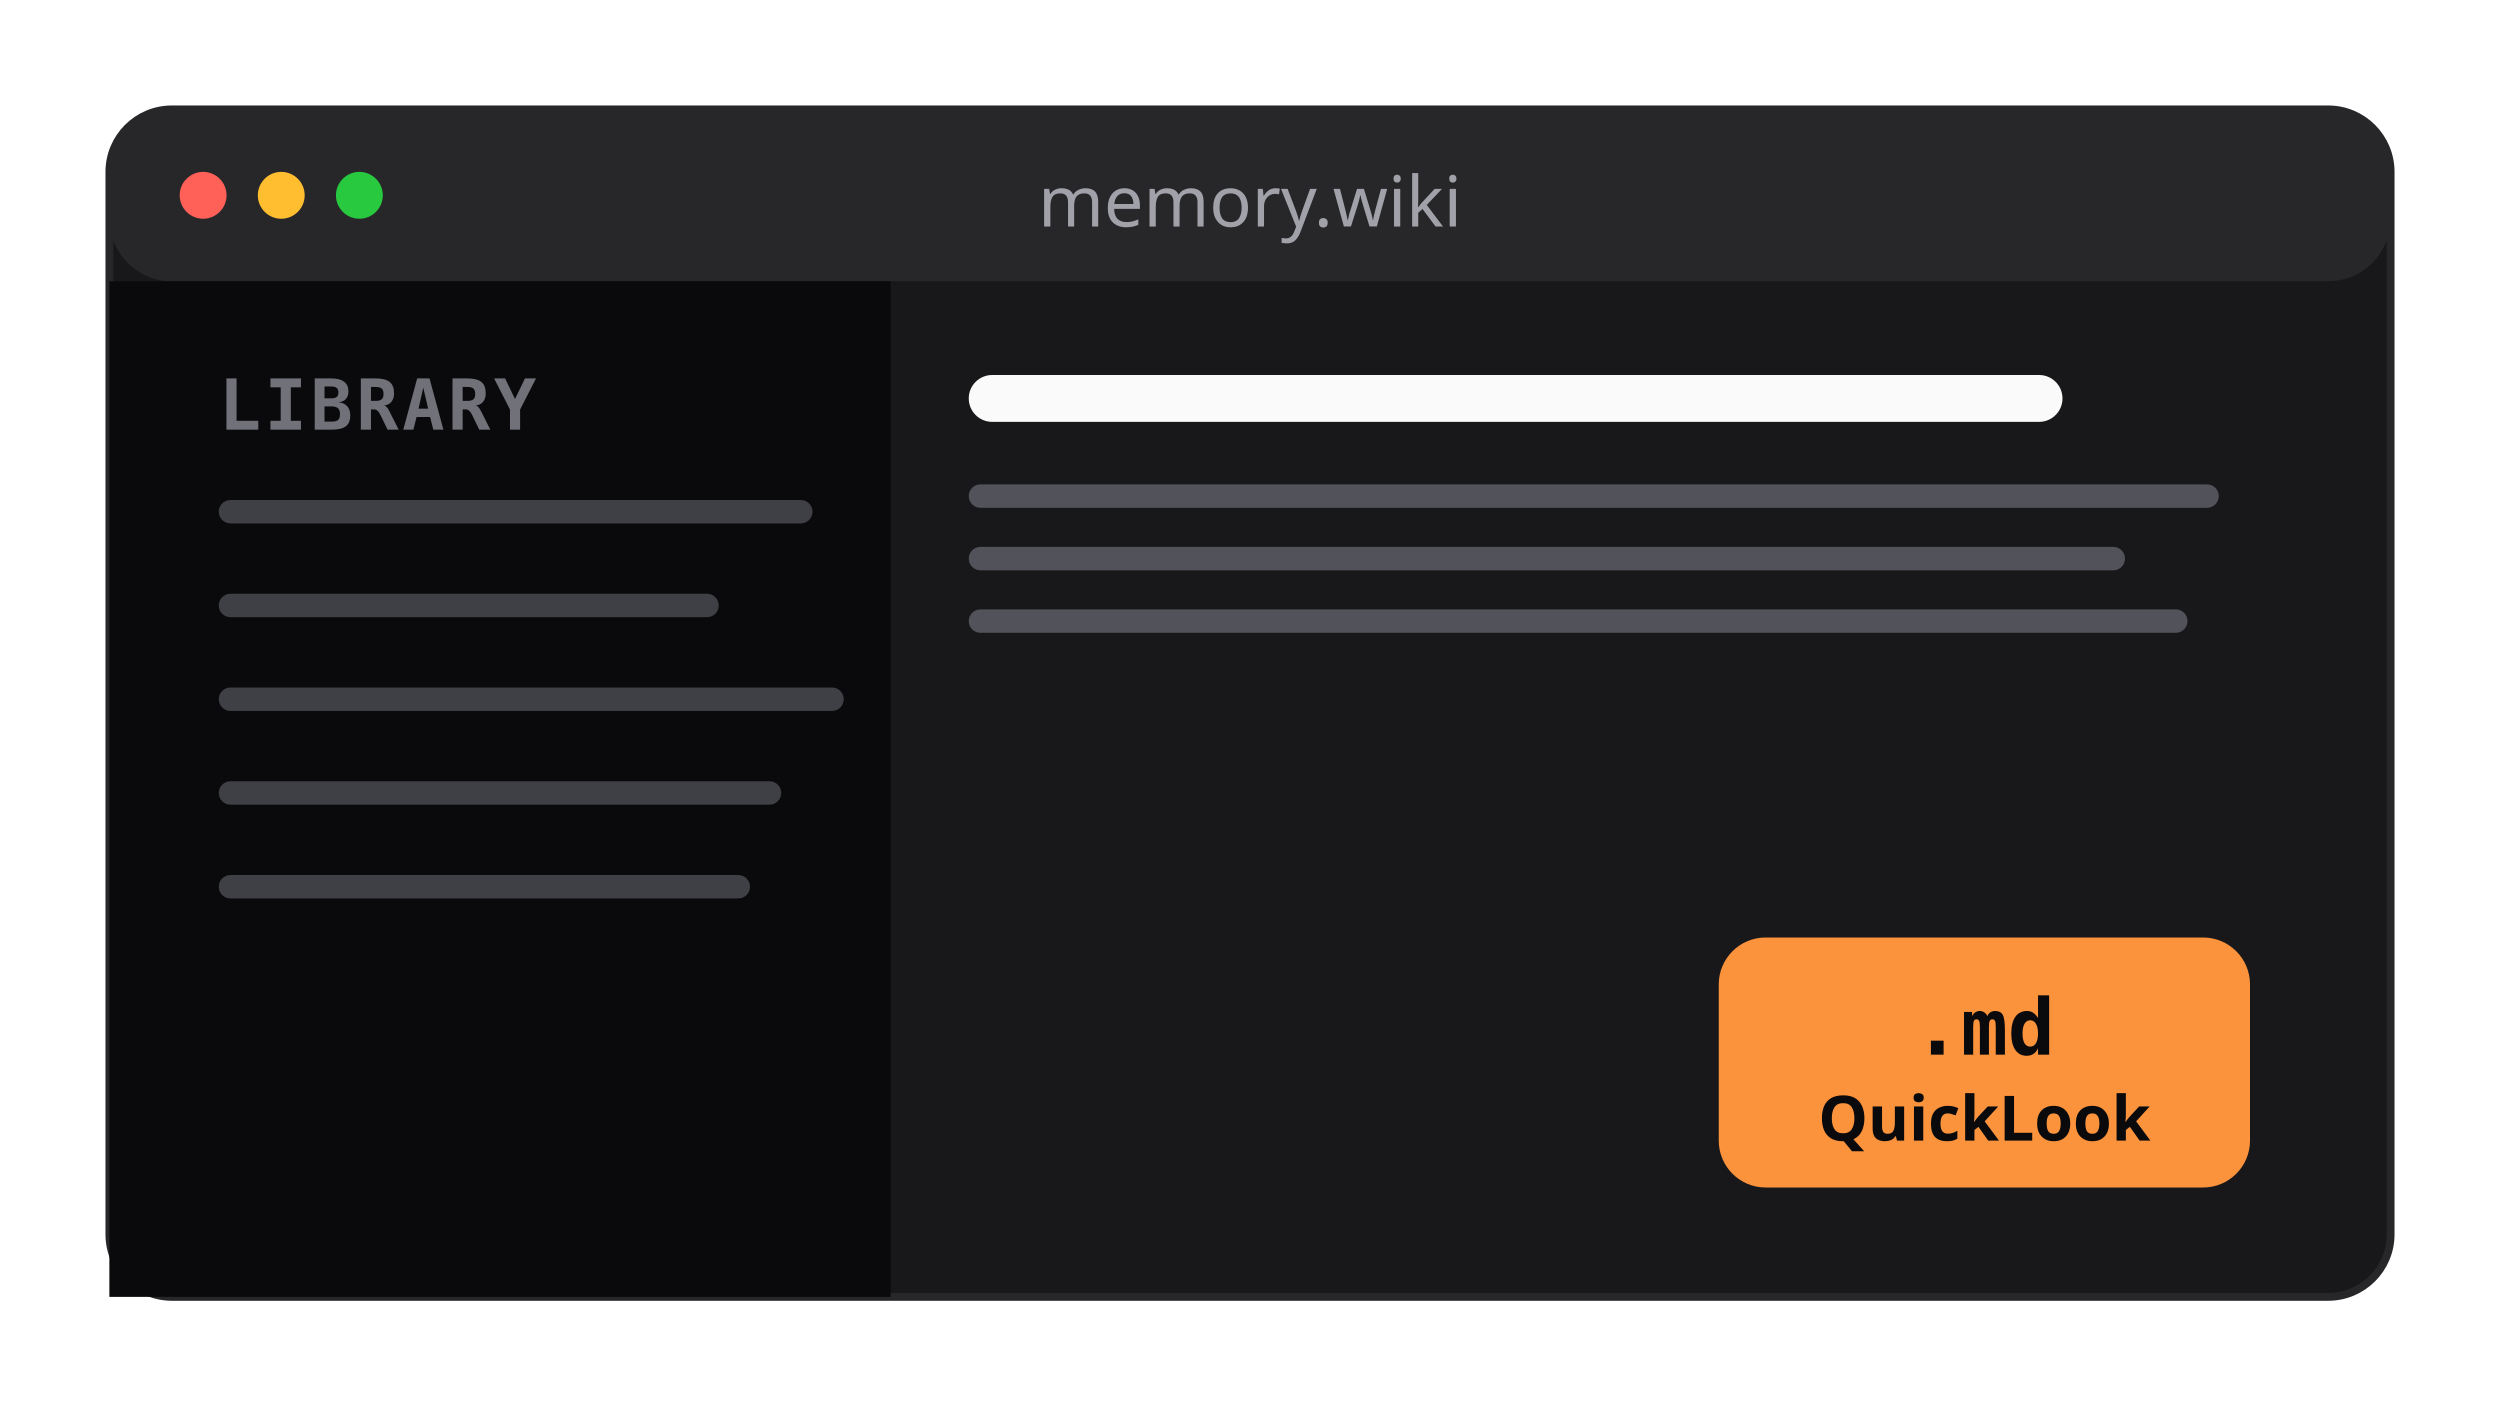
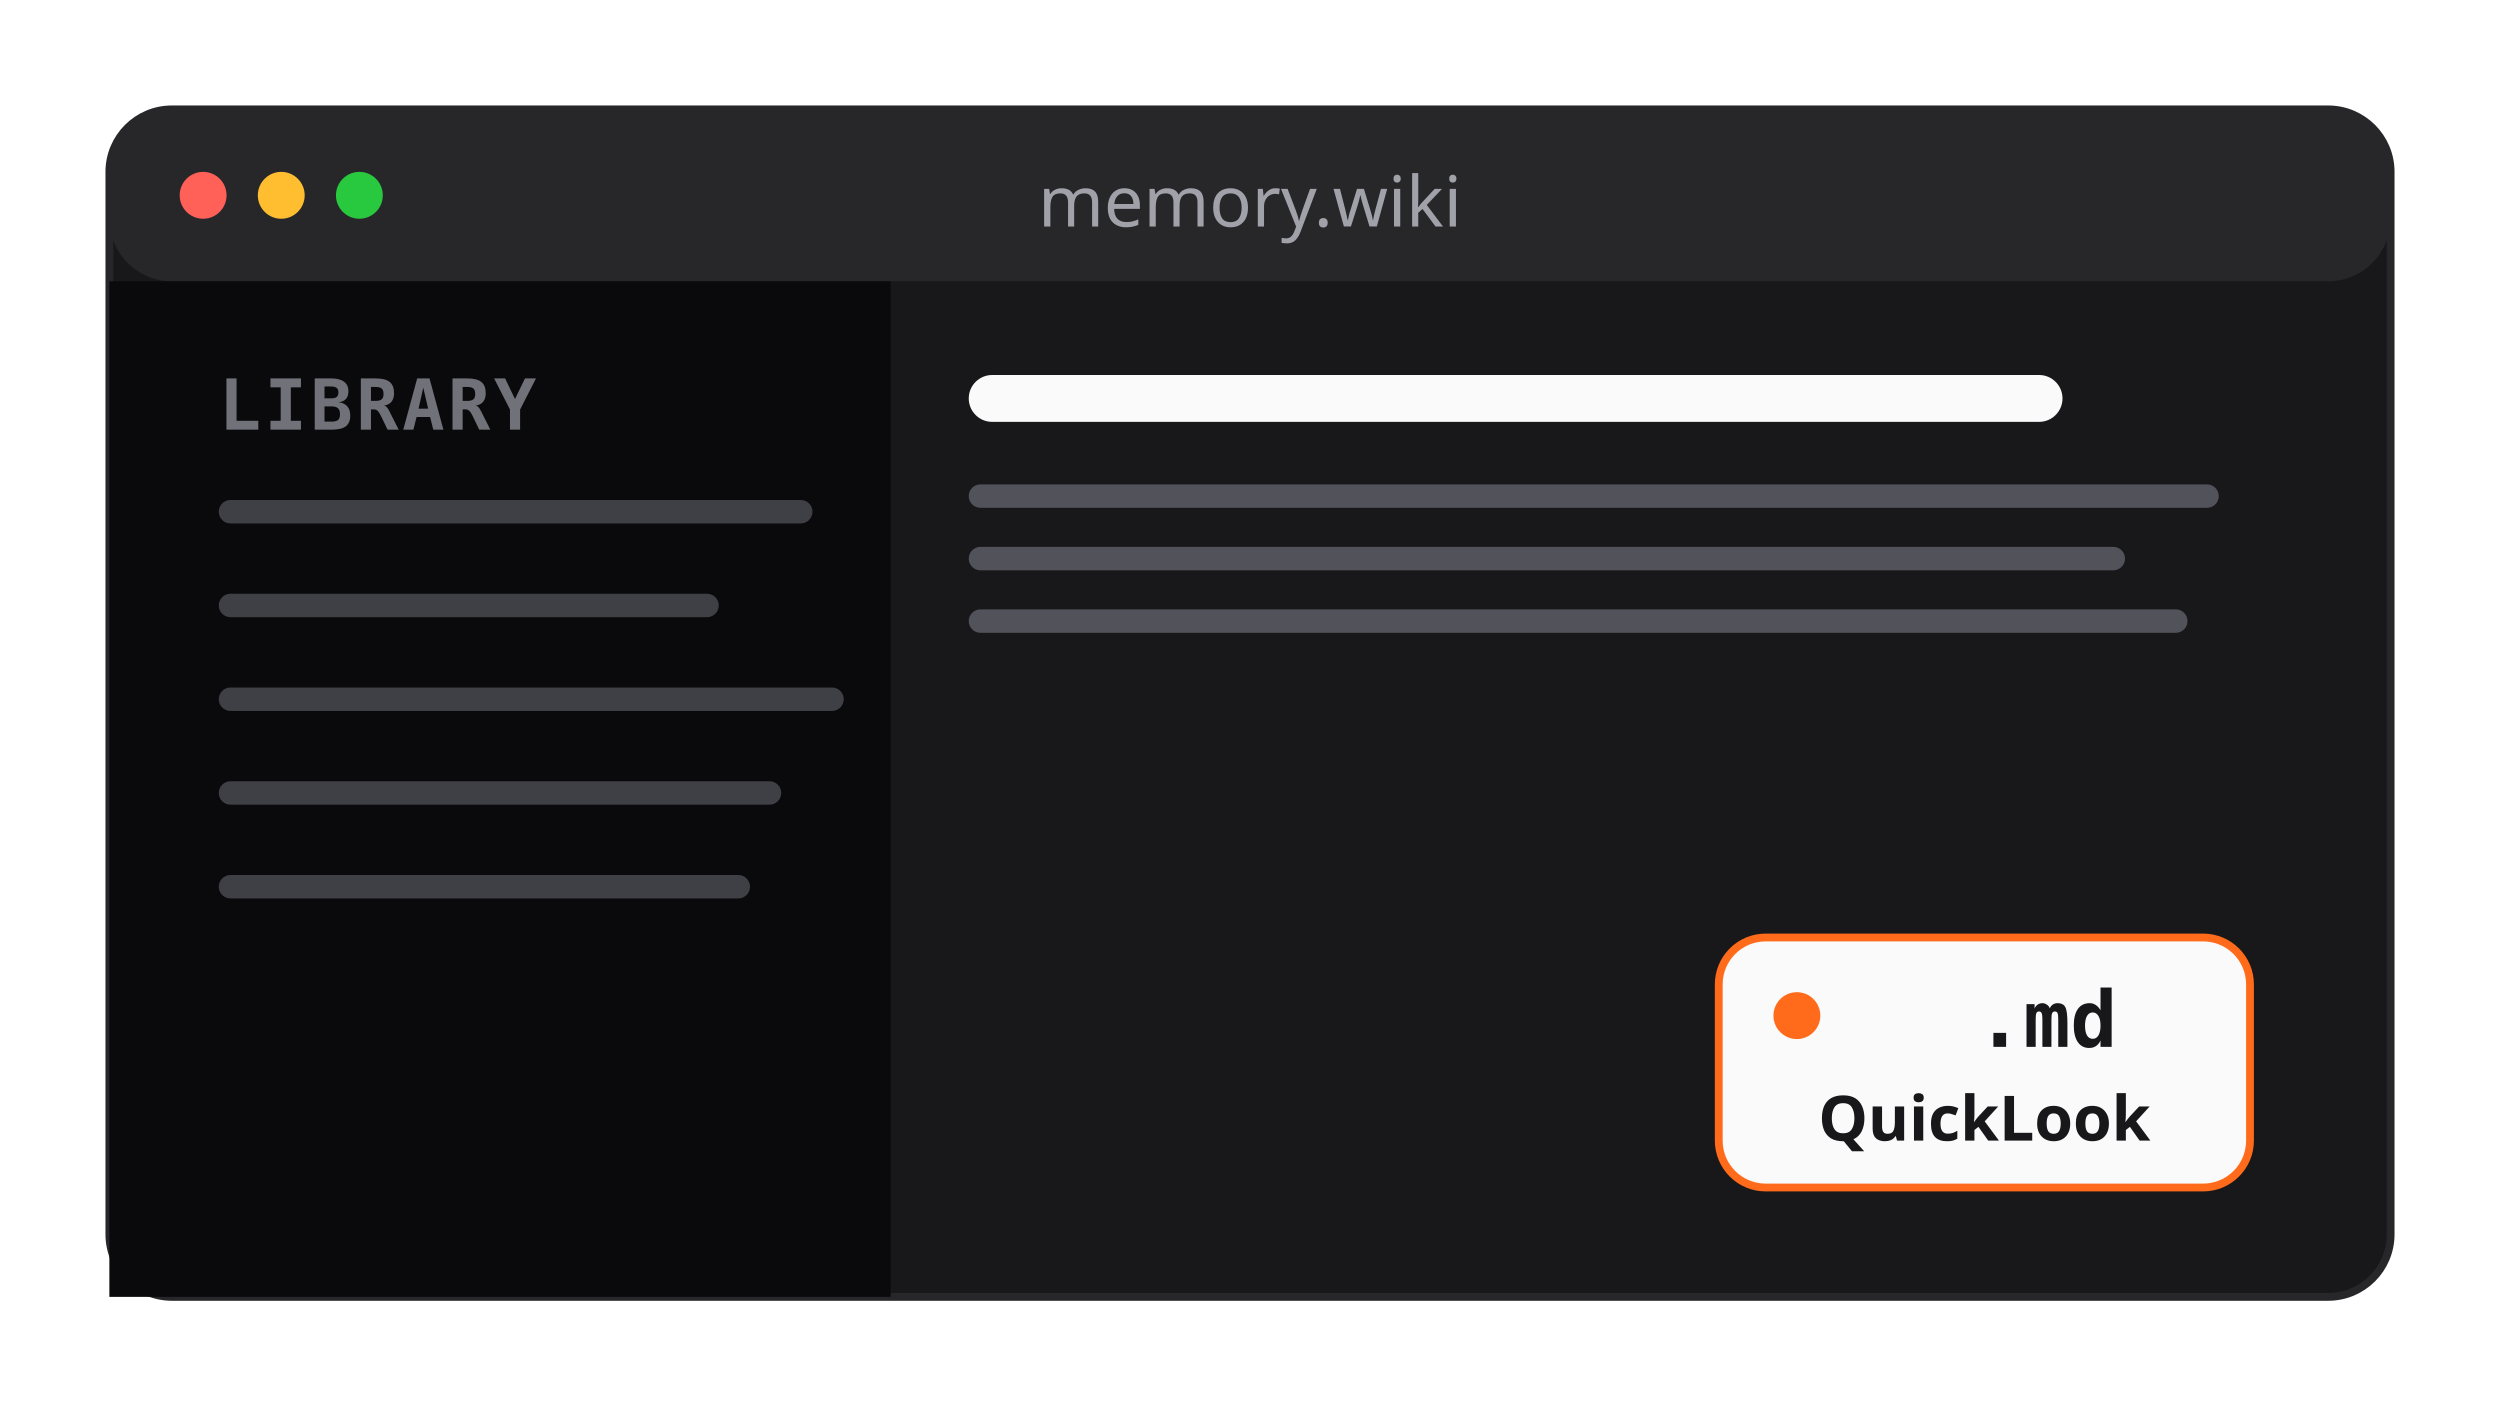
<svg xmlns="http://www.w3.org/2000/svg" viewBox="0 0 320 180" fill="none">
  <rect x="14" y="14" width="292" height="152" rx="8" fill="#18181b" stroke="#27272a" stroke-width="1" />
  <rect x="14" y="14" width="292" height="22" rx="8" fill="#27272a" />
  <circle cx="26" cy="25" r="3" fill="#ff6058" />
  <circle cx="36" cy="25" r="3" fill="#ffbe2f" />
  <circle cx="46" cy="25" r="3" fill="#28c83f" />
  <text x="160" y="29" text-anchor="middle" font-family="system-ui, sans-serif" font-size="9" font-weight="500" fill="#a1a1aa">memory.wiki</text>
  <rect x="14" y="36" width="100" height="130" fill="#0a0a0c" />
  <text x="28" y="55" font-family="ui-monospace, monospace" font-size="9" font-weight="700" letter-spacing="0.05em" fill="#71717a">LIBRARY</text>
  <rect x="28" y="64" width="76" height="3" rx="1.5" fill="#3f3f46" />
  <rect x="28" y="76" width="64" height="3" rx="1.5" fill="#3f3f46" />
  <rect x="28" y="88" width="80" height="3" rx="1.5" fill="#3f3f46" />
  <rect x="28" y="100" width="72" height="3" rx="1.5" fill="#3f3f46" />
  <rect x="28" y="112" width="68" height="3" rx="1.5" fill="#3f3f46" />
  <rect x="124" y="48" width="140" height="6" rx="3" fill="#fafafa" />
  <rect x="124" y="62" width="160" height="3" rx="1.5" fill="#52525b" />
  <rect x="124" y="70" width="148" height="3" rx="1.5" fill="#52525b" />
  <rect x="124" y="78" width="156" height="3" rx="1.5" fill="#52525b" />
  <g>
-     <rect x="220" y="120" width="68" height="32" rx="6" fill="#fb923c" />
-     <text x="254" y="135" text-anchor="middle" font-family="ui-monospace, monospace" font-size="10" font-weight="700" fill="#0a0a0c">.md</text>
-     <text x="254" y="146" text-anchor="middle" font-family="system-ui, sans-serif" font-size="8" font-weight="600" fill="#0a0a0c">QuickLook</text>
+     <rect x="220" y="120" width="68" height="32" rx="6" fill="#fafafa" stroke="#FF6B1A" stroke-width="1" />
+     <circle cx="230" cy="130" r="3" fill="#FF6B1A" />
+     <text x="262" y="134" text-anchor="middle" font-family="ui-monospace, monospace" font-size="10" font-weight="700" fill="#18181b">.md</text>
+     <text x="254" y="146" text-anchor="middle" font-family="system-ui, sans-serif" font-size="8" font-weight="600" fill="#18181b">QuickLook</text>
  </g>
</svg>
